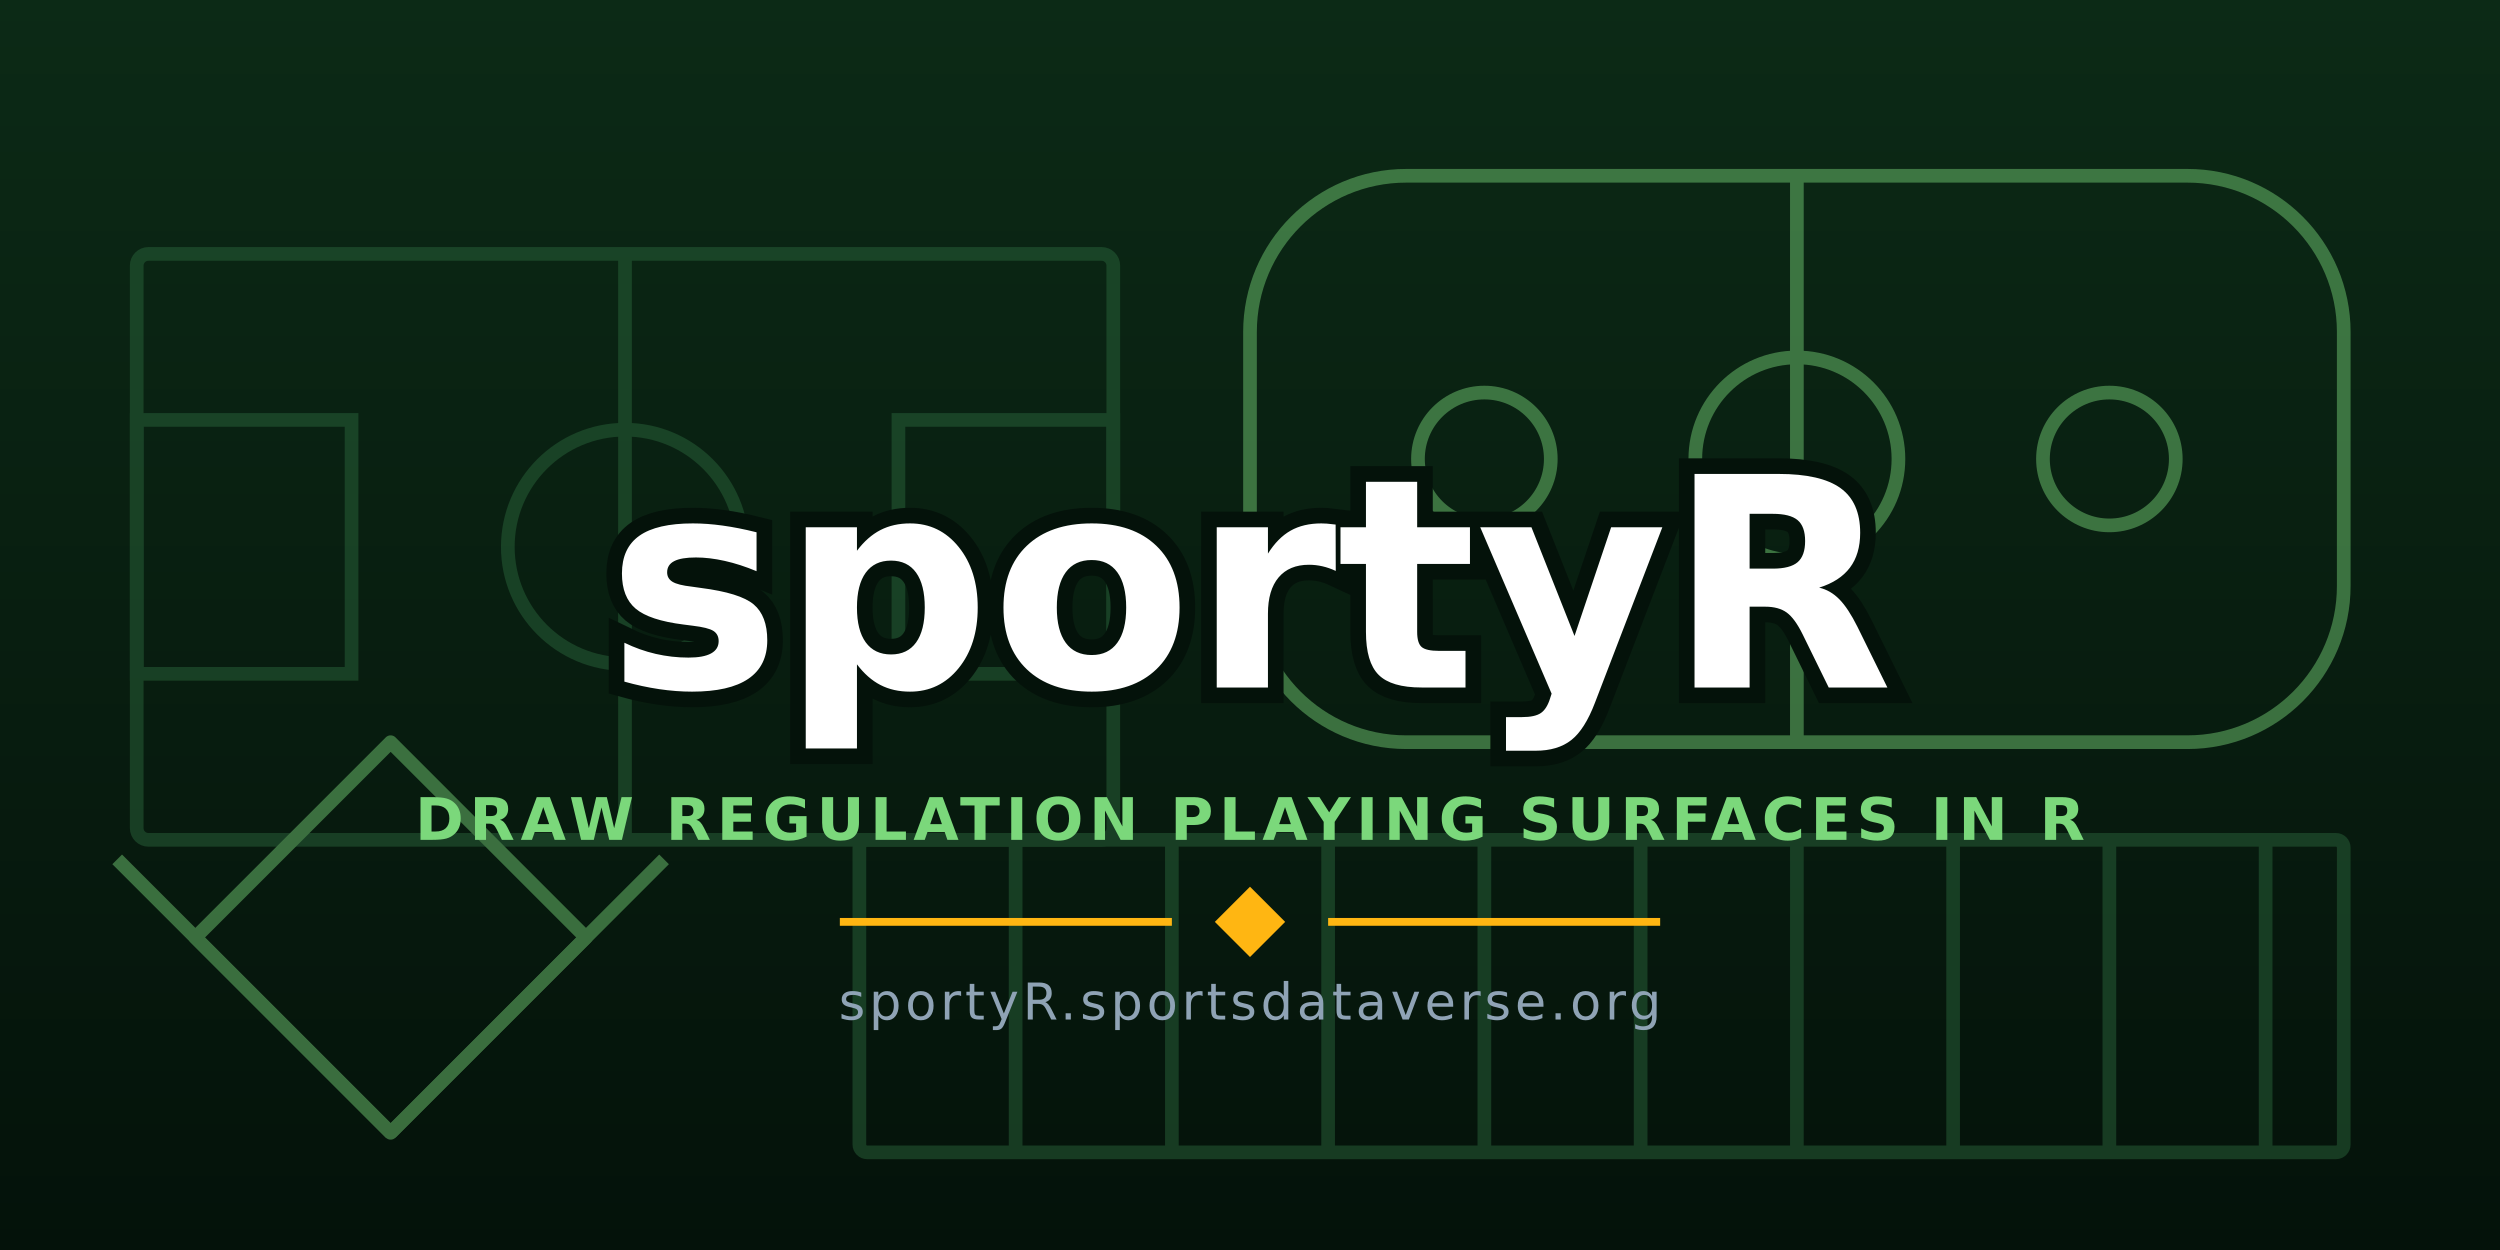
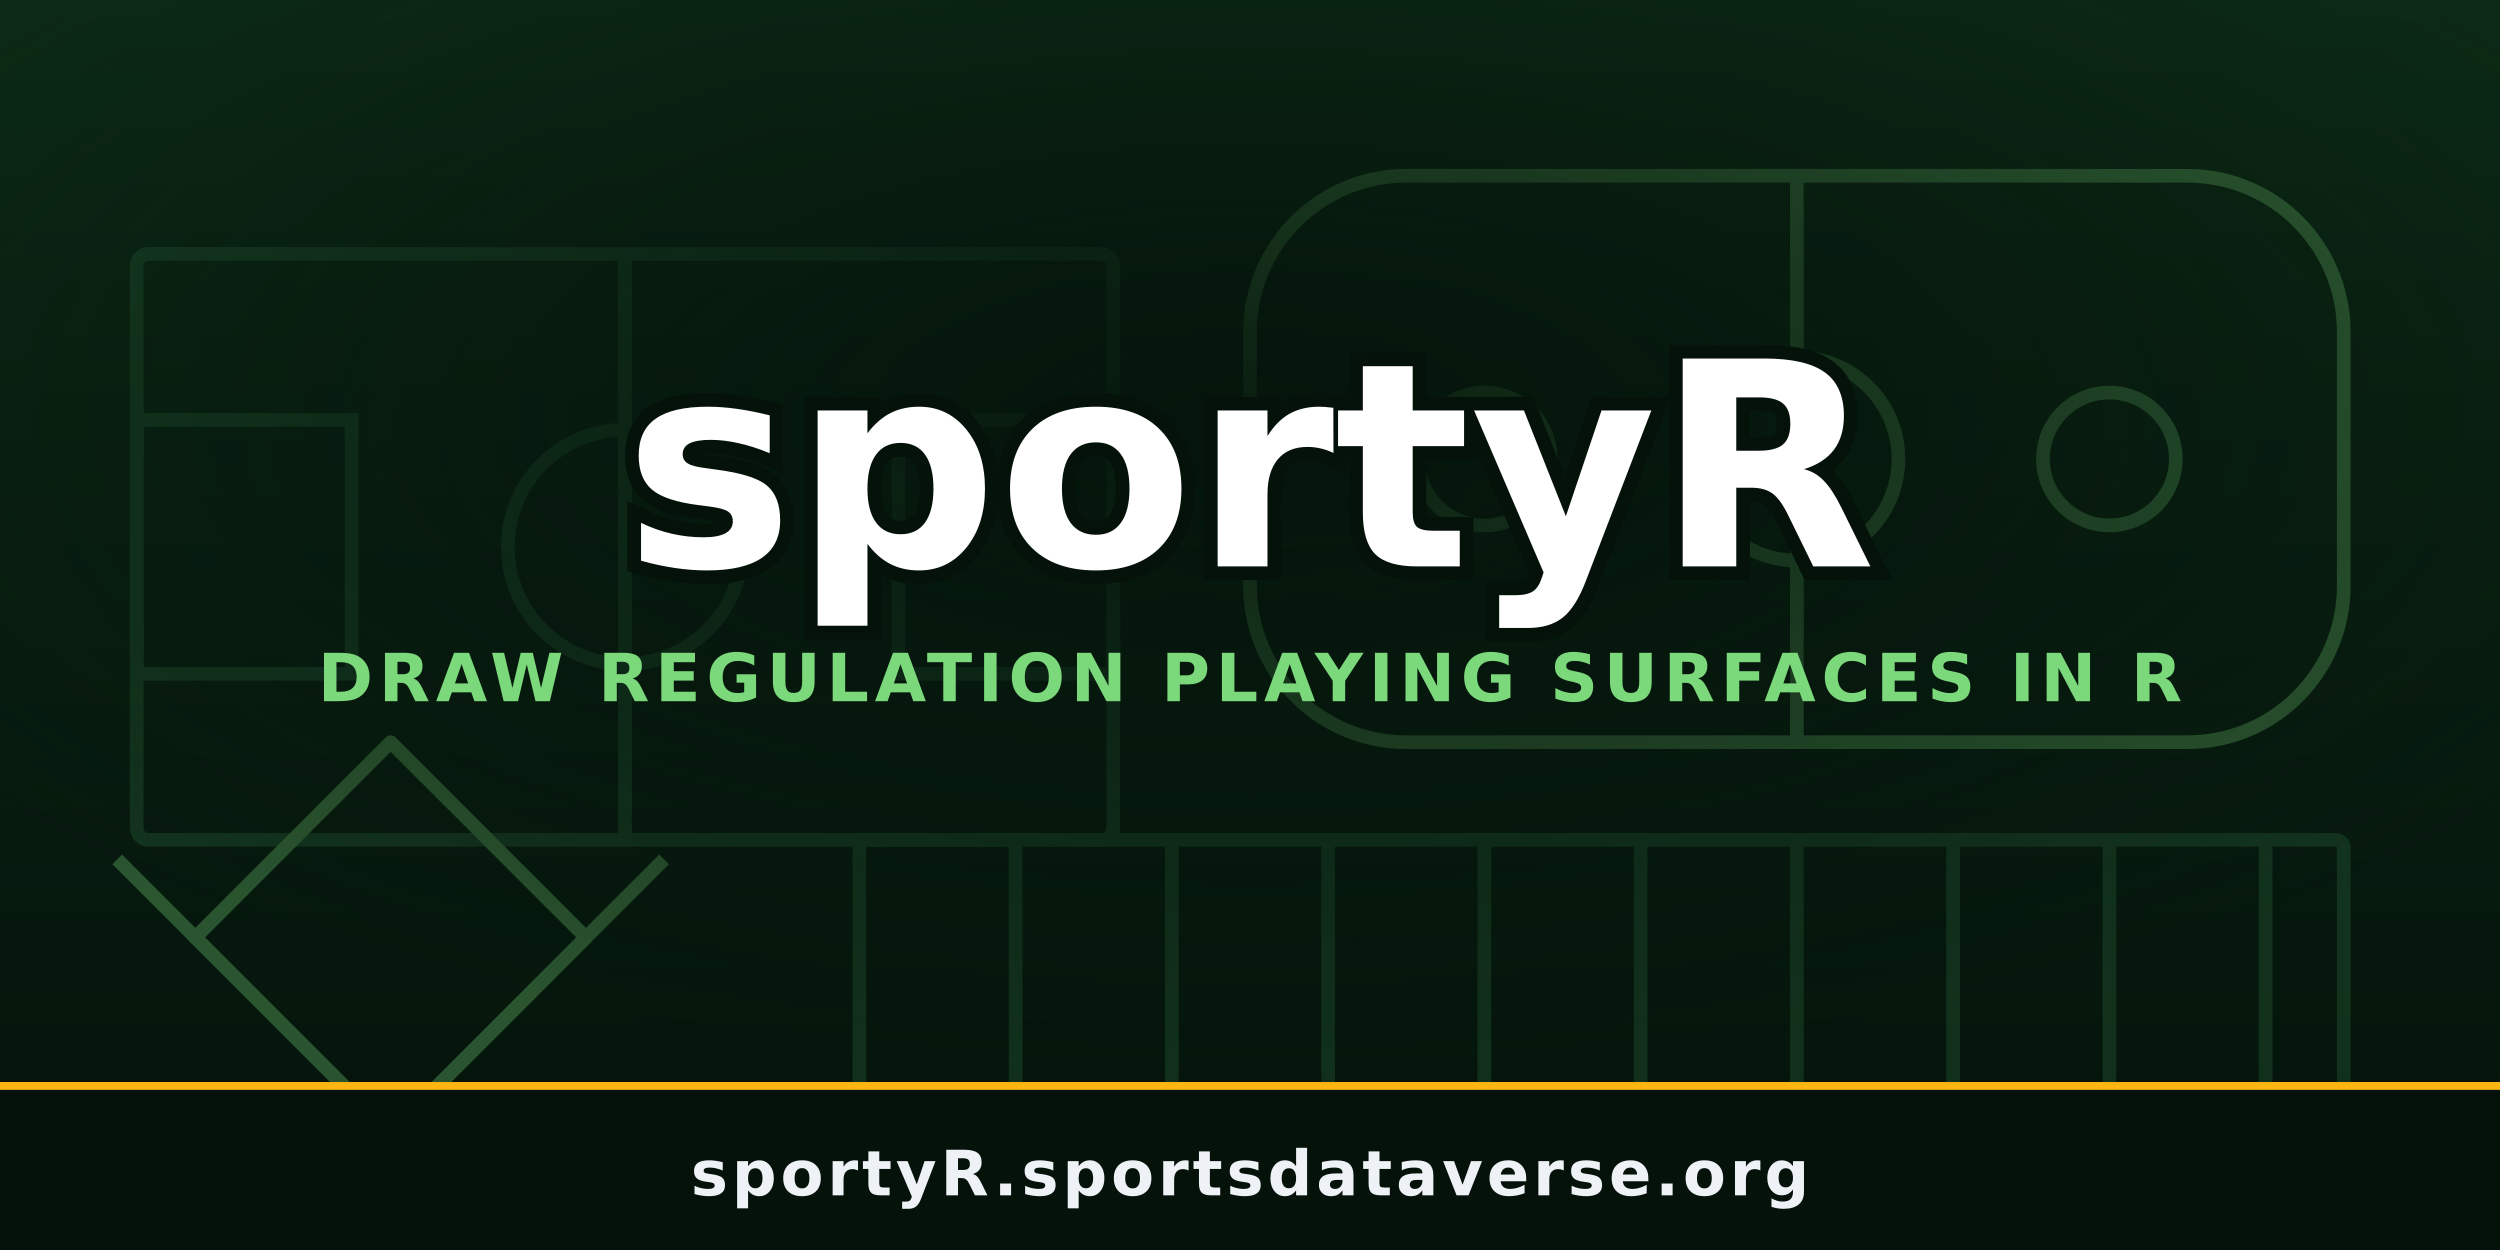
<svg xmlns="http://www.w3.org/2000/svg" width="1280" height="640" viewBox="0 0 1280 640">
  <defs>
    <linearGradient id="field" x1="0" y1="0" x2="0" y2="1">
      <stop offset="0%" stop-color="#0C2A16" />
      <stop offset="100%" stop-color="#04120A" />
    </linearGradient>
+     <radialGradient id="focus" cx="50%" cy="39%" r="62%">
+       <stop offset="0%" stop-color="#04120A" stop-opacity="0.86" />
+       <stop offset="100%" stop-color="#04120A" stop-opacity="0" />
+     </radialGradient>
  </defs>
  <rect width="1280" height="640" fill="url(#field)" />
-   <g opacity="0.45">
+   <g opacity="0.32">
    <g stroke="#2C6B3E" stroke-width="7" fill="none">
      <rect x="70" y="130" width="500" height="300" rx="6" />
      <circle cx="320" cy="280" r="60" />
      <path d="M320,130 V430" />
      <rect x="70" y="215" width="110" height="130" />
      <rect x="460" y="215" width="110" height="130" />
    </g>
    <g stroke="#7BD87B" stroke-width="7" fill="none">
      <rect x="640" y="90" width="560" height="290" rx="80" />
      <path d="M920,90 V380" />
      <circle cx="920" cy="235" r="52" />
      <circle cx="760" cy="235" r="34" />
      <circle cx="1080" cy="235" r="34" />
    </g>
    <g stroke="#7BD87B" stroke-width="7" fill="none" stroke-linejoin="round">
      <polygon points="200,580 300,480 200,380 100,480" />
      <path d="M200,580 L60,440" />
      <path d="M200,580 L340,440" />
    </g>
    <g stroke="#2C6B3E" stroke-width="7" fill="none">
      <rect x="440" y="430" width="760" height="160" rx="4" />
      <path d="M520,430 V590" />
      <path d="M600,430 V590" />
      <path d="M680,430 V590" />
      <path d="M760,430 V590" />
      <path d="M840,430 V590" />
      <path d="M920,430 V590" />
      <path d="M1000,430 V590" />
      <path d="M1080,430 V590" />
      <path d="M1160,430 V590" />
    </g>
  </g>
-   <text x="640" y="352" text-anchor="middle" font-family="'DejaVu Sans','Segoe UI',Verdana,sans-serif" font-size="150" font-weight="700" stroke="#04120A" stroke-width="16" paint-order="stroke">
+   <rect width="1280" height="554" fill="url(#focus)" />
+   <text x="640" y="290" text-anchor="middle" font-family="'DejaVu Sans','Segoe UI',Verdana,sans-serif" font-size="146" font-weight="700" stroke="#04120A" stroke-width="14" paint-order="stroke">
    <tspan fill="#FFFFFF">sportyR</tspan>
  </text>
-   <text x="640" y="430" text-anchor="middle" font-family="'DejaVu Sans','Segoe UI',Verdana,sans-serif" font-size="30" font-weight="600" fill="#7BD87B" letter-spacing="3">DRAW REGULATION PLAYING SURFACES IN R</text>
-   <rect x="430" y="470" width="170" height="4" fill="#FFB612" />
-   <rect x="680" y="470" width="170" height="4" fill="#FFB612" />
-   <polygon points="640,454 658,472 640,490 622,472" fill="#FFB612" />
-   <text x="640" y="522" text-anchor="middle" font-family="'DejaVu Sans','Segoe UI',Verdana,sans-serif" font-size="26" font-weight="400" fill="#8FA3B5" letter-spacing="2">sportyR.sportsdataverse.org</text>
+   <text x="640" y="359" text-anchor="middle" font-family="'DejaVu Sans','Segoe UI',Verdana,sans-serif" font-size="34" font-weight="600" fill="#7BD87B" letter-spacing="3">DRAW REGULATION PLAYING SURFACES IN R</text>
+   <rect x="0" y="554" width="1280" height="86" fill="#04120A" />
+   <rect x="0" y="554" width="1280" height="4" fill="#FFB612" />
+   <text x="640" y="612" text-anchor="middle" font-family="'DejaVu Sans','Segoe UI',Verdana,sans-serif" font-size="32" font-weight="600" fill="#EEF2F6" letter-spacing="2">sportyR.sportsdataverse.org</text>
</svg>
